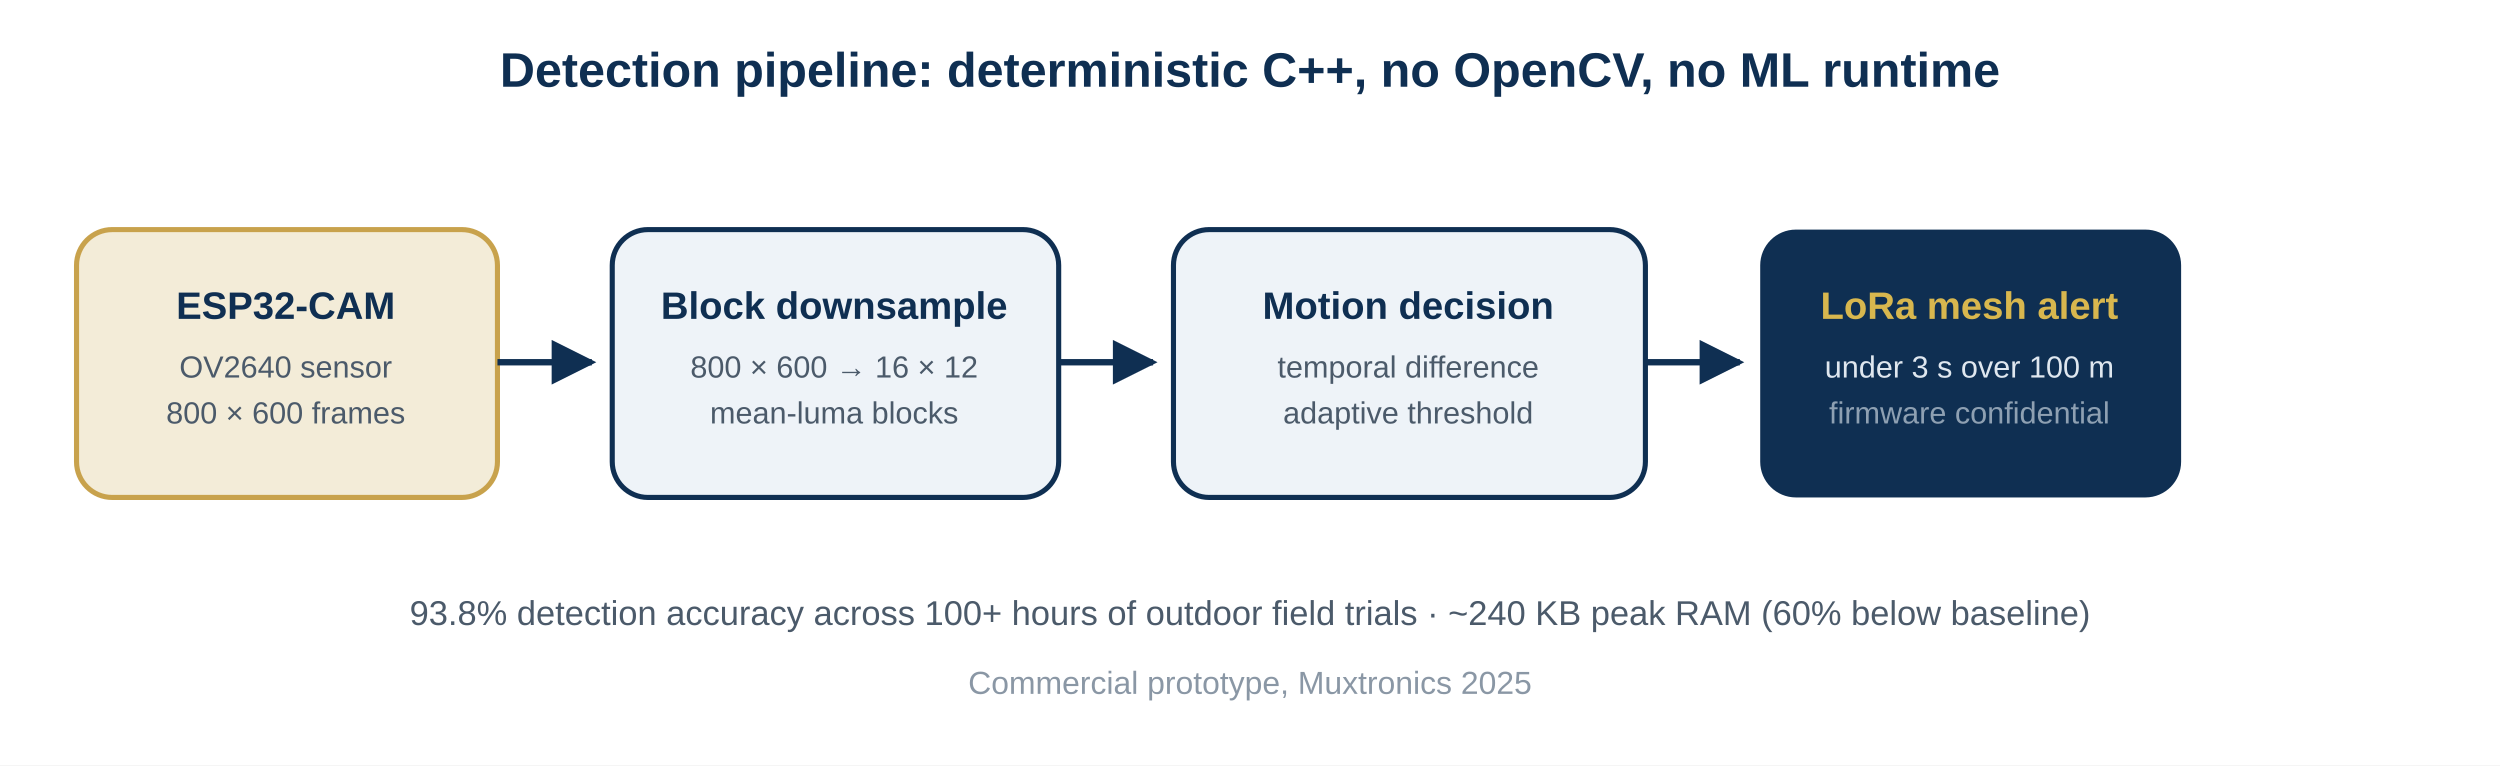
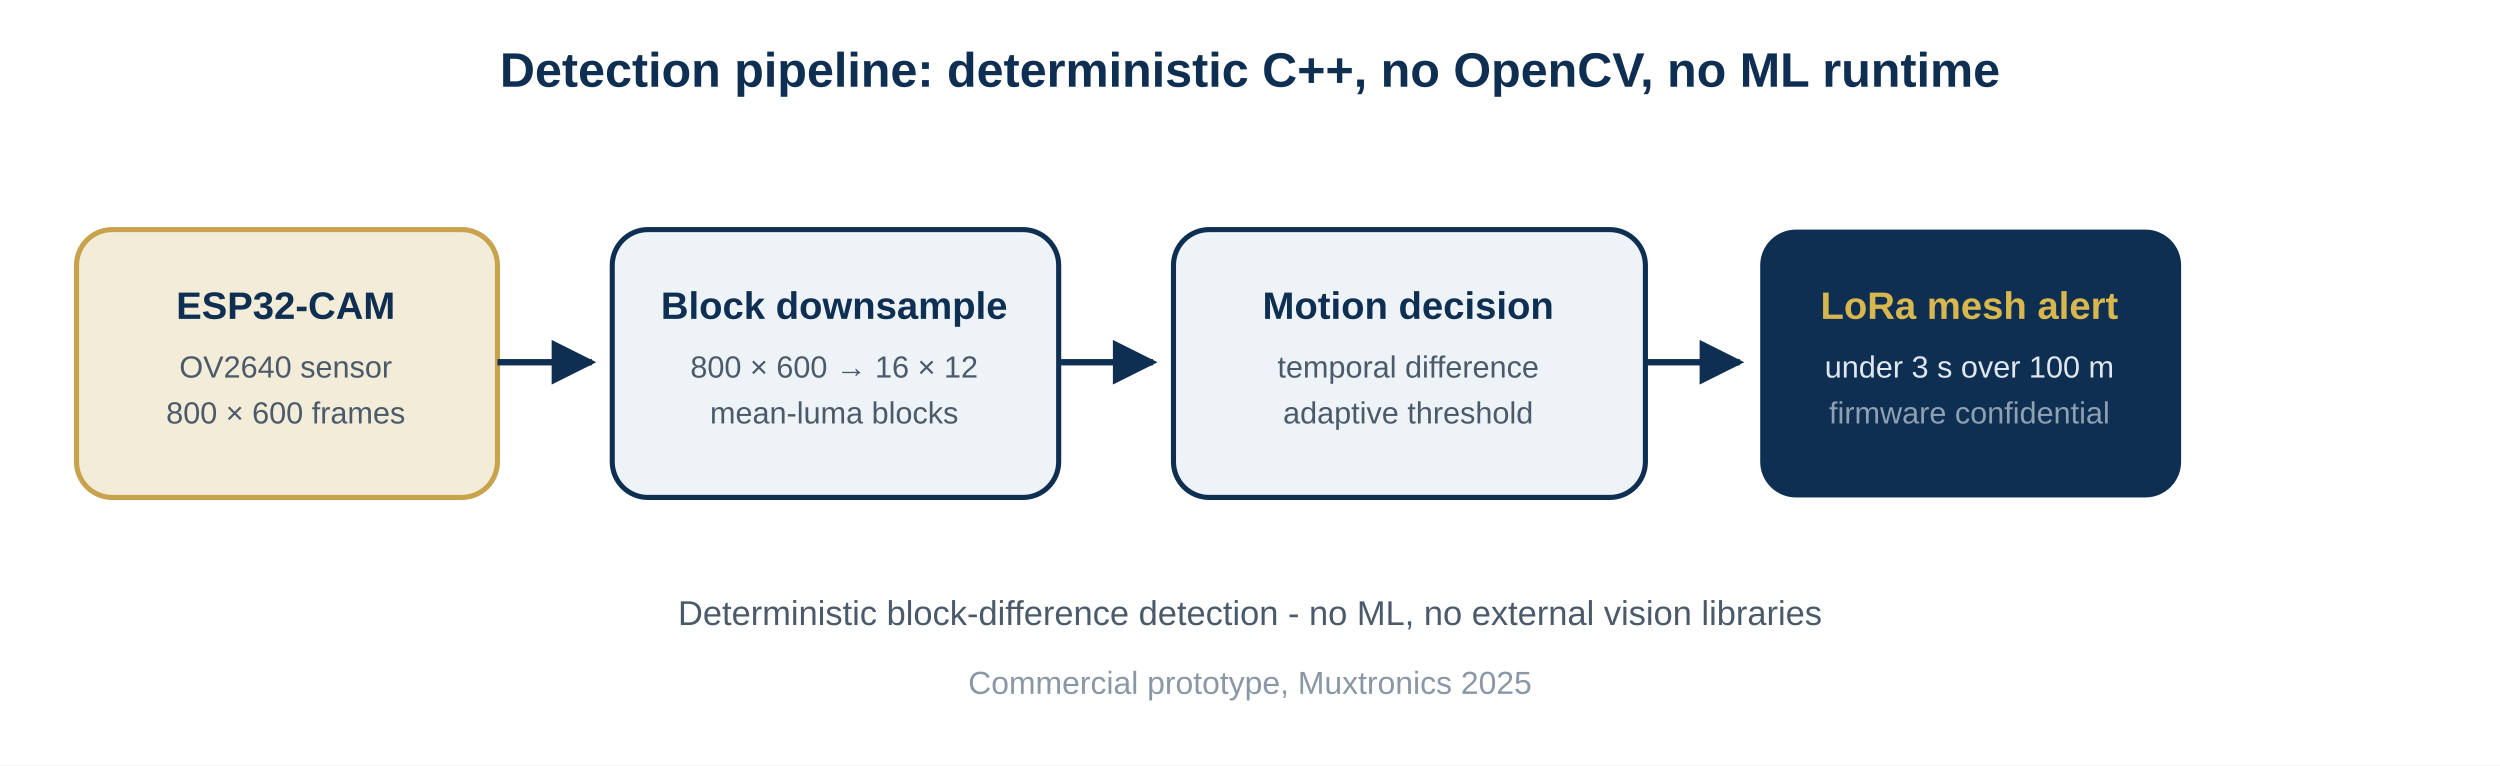
<svg xmlns="http://www.w3.org/2000/svg" viewBox="0 0 980 300" font-family="Segoe UI, Arial, sans-serif">
  <defs>
    <marker id="arr" viewBox="0 0 10 10" refX="9" refY="5" markerWidth="7" markerHeight="7" orient="auto-start-reverse">
      <path d="M0,0 L10,5 L0,10 z" fill="#0f2f52" />
    </marker>
  </defs>
  <rect width="980" height="300" fill="#ffffff" />
  <text x="490" y="34" text-anchor="middle" font-size="19" font-weight="700" fill="#0f2f52">Detection pipeline: deterministic C++, no OpenCV, no ML runtime</text>
  <rect x="30" y="90" width="165" height="105" rx="14" fill="#f3ecd8" stroke="#c8a24c" stroke-width="2" />
  <text x="112" y="125" text-anchor="middle" font-size="15" font-weight="700" fill="#0f2f52">ESP32-CAM</text>
  <text x="112" y="148" text-anchor="middle" font-size="12" fill="#4b5a6a">OV2640 sensor</text>
  <text x="112" y="166" text-anchor="middle" font-size="12" fill="#4b5a6a">800 × 600 frames</text>
  <rect x="240" y="90" width="175" height="105" rx="14" fill="#eef3f8" stroke="#0f2f52" stroke-width="2" />
  <text x="327" y="125" text-anchor="middle" font-size="15" font-weight="700" fill="#0f2f52">Block downsample</text>
  <text x="327" y="148" text-anchor="middle" font-size="12" fill="#4b5a6a">800 × 600 → 16 × 12</text>
  <text x="327" y="166" text-anchor="middle" font-size="12" fill="#4b5a6a">mean-luma blocks</text>
  <rect x="460" y="90" width="185" height="105" rx="14" fill="#eef3f8" stroke="#0f2f52" stroke-width="2" />
  <text x="552" y="125" text-anchor="middle" font-size="15" font-weight="700" fill="#0f2f52">Motion decision</text>
  <text x="552" y="148" text-anchor="middle" font-size="12" fill="#4b5a6a">temporal difference</text>
  <text x="552" y="166" text-anchor="middle" font-size="12" fill="#4b5a6a">adaptive threshold</text>
  <rect x="690" y="90" width="165" height="105" rx="14" fill="#0f2f52" />
  <text x="772" y="125" text-anchor="middle" font-size="15" font-weight="700" fill="#d8b74e">LoRa mesh alert</text>
  <text x="772" y="148" text-anchor="middle" font-size="12" fill="#dfe7ef">under 3 s over 100 m</text>
  <text x="772" y="166" text-anchor="middle" font-size="12" fill="#8ea0b2">firmware confidential</text>
  <line x1="195" y1="142" x2="232" y2="142" stroke="#0f2f52" stroke-width="2.5" marker-end="url(#arr)" />
  <line x1="415" y1="142" x2="452" y2="142" stroke="#0f2f52" stroke-width="2.5" marker-end="url(#arr)" />
  <line x1="645" y1="142" x2="682" y2="142" stroke="#0f2f52" stroke-width="2.5" marker-end="url(#arr)" />
-   <text x="490" y="245" text-anchor="middle" font-size="13.5" fill="#4b5a6a">93.8% detection accuracy across 100+ hours of outdoor field trials · ~240 KB peak RAM (60% below baseline)</text>
+   <text x="490" y="245" text-anchor="middle" font-size="13.5" fill="#4b5a6a">Deterministic block-difference detection - no ML, no external vision libraries</text>
  <text x="490" y="272" text-anchor="middle" font-size="12.5" fill="#8a97a5">Commercial prototype, Muxtronics 2025</text>
</svg>
